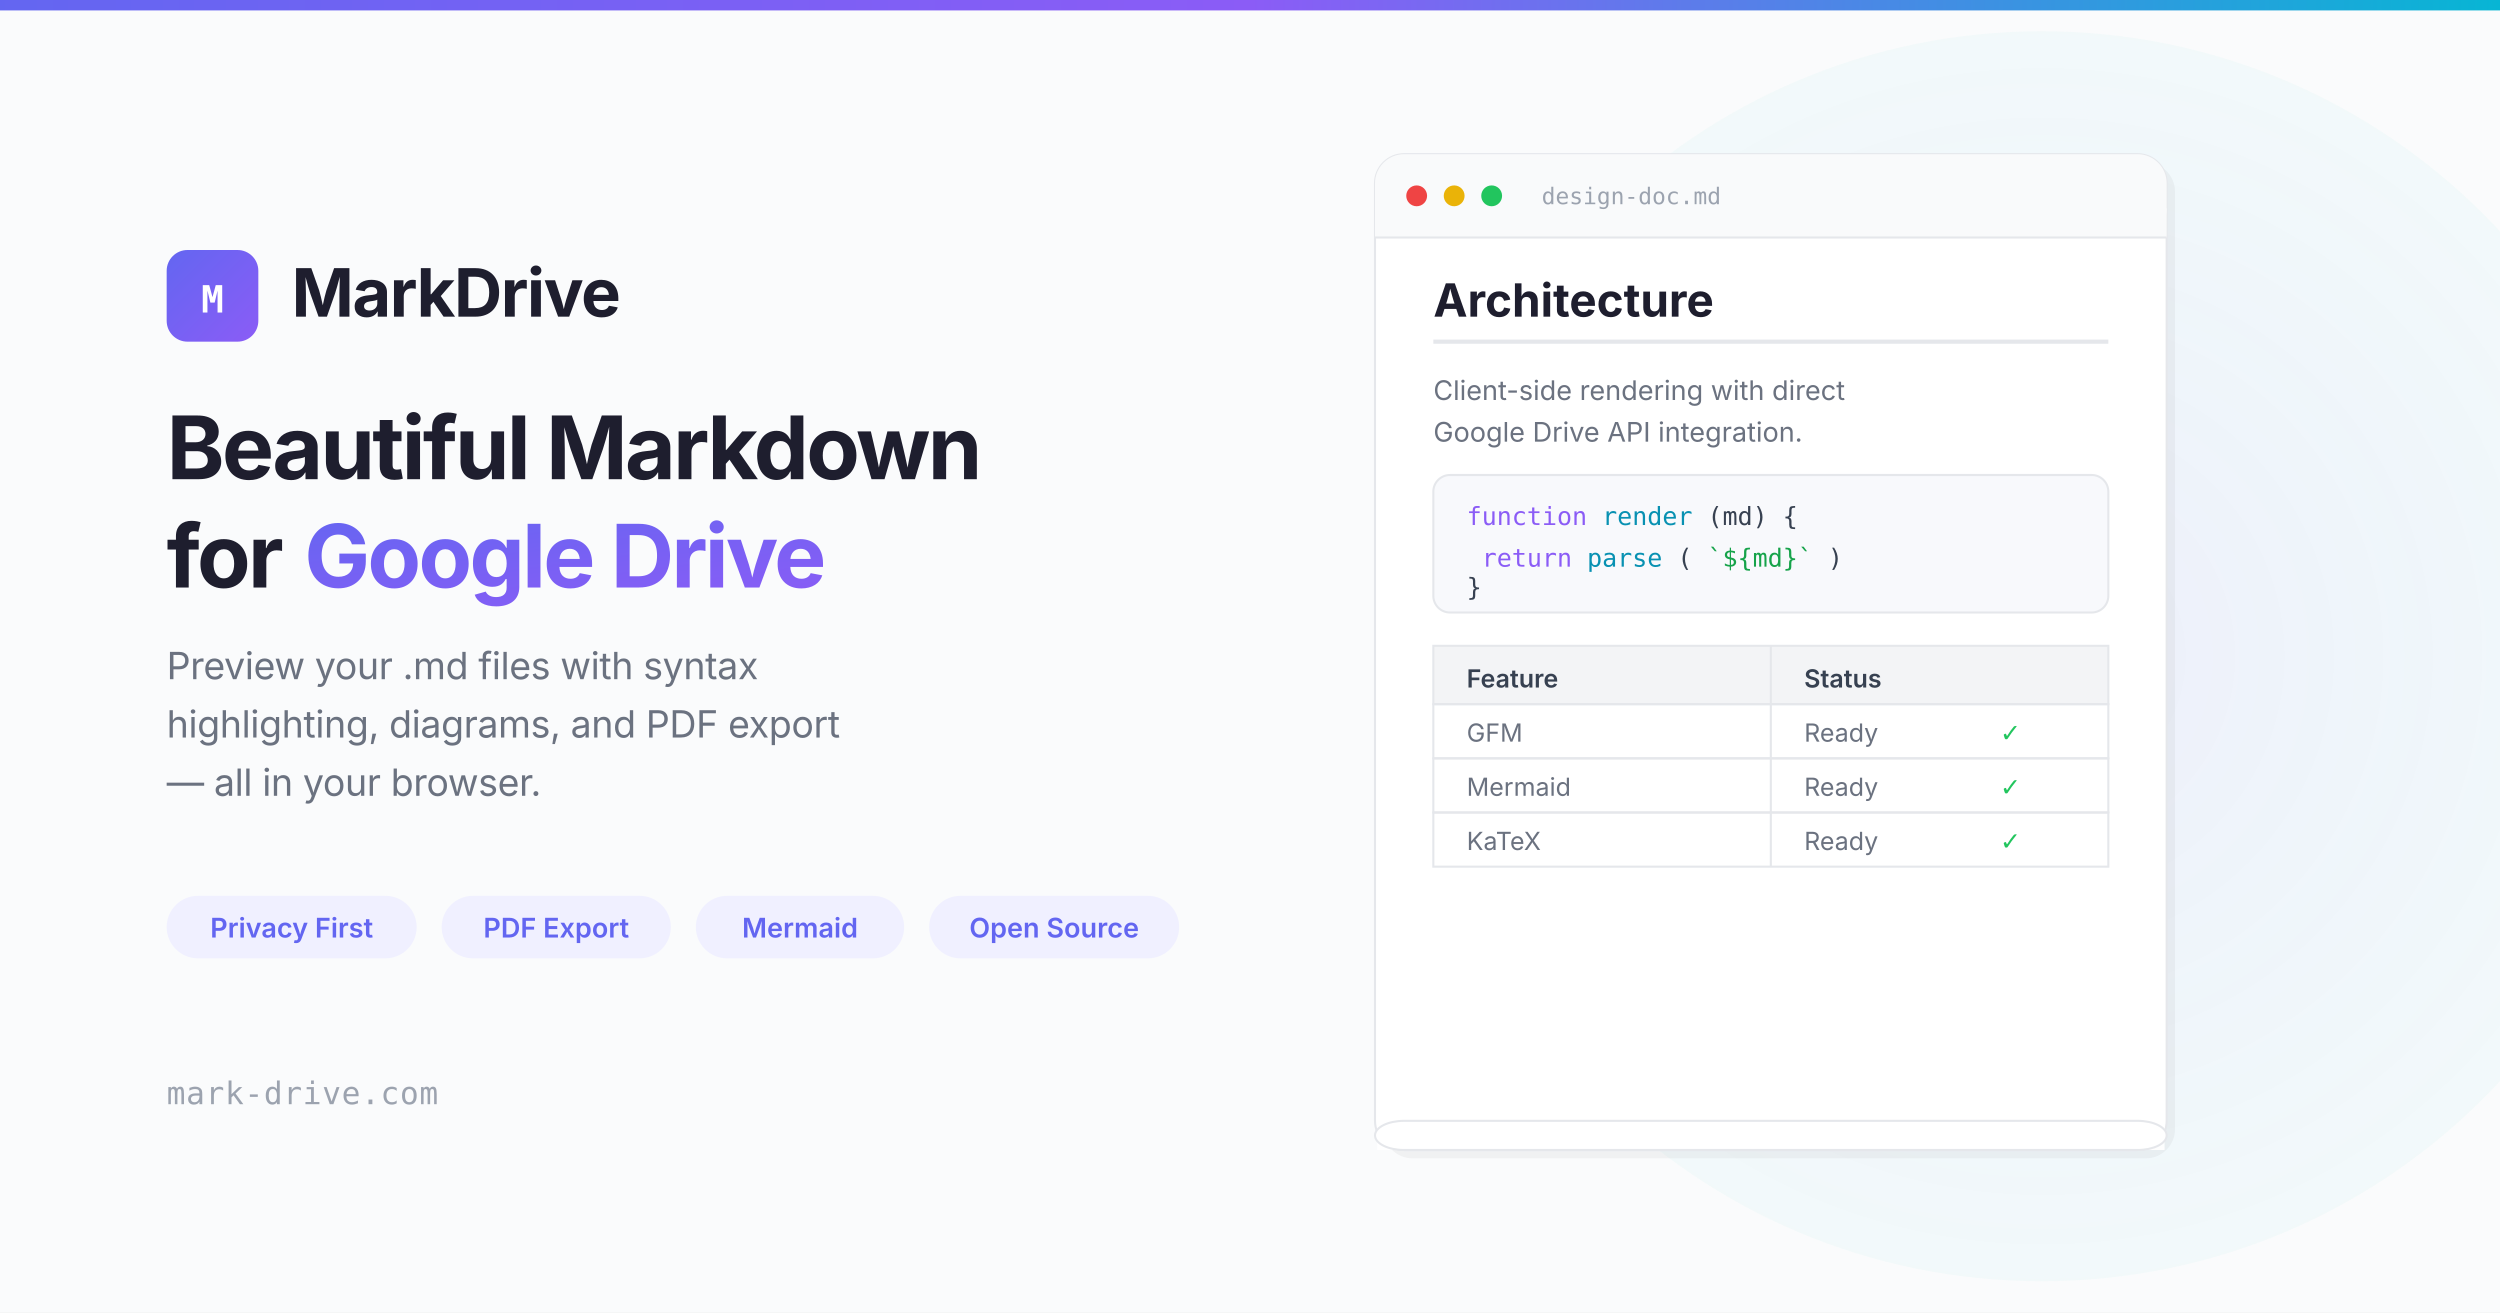
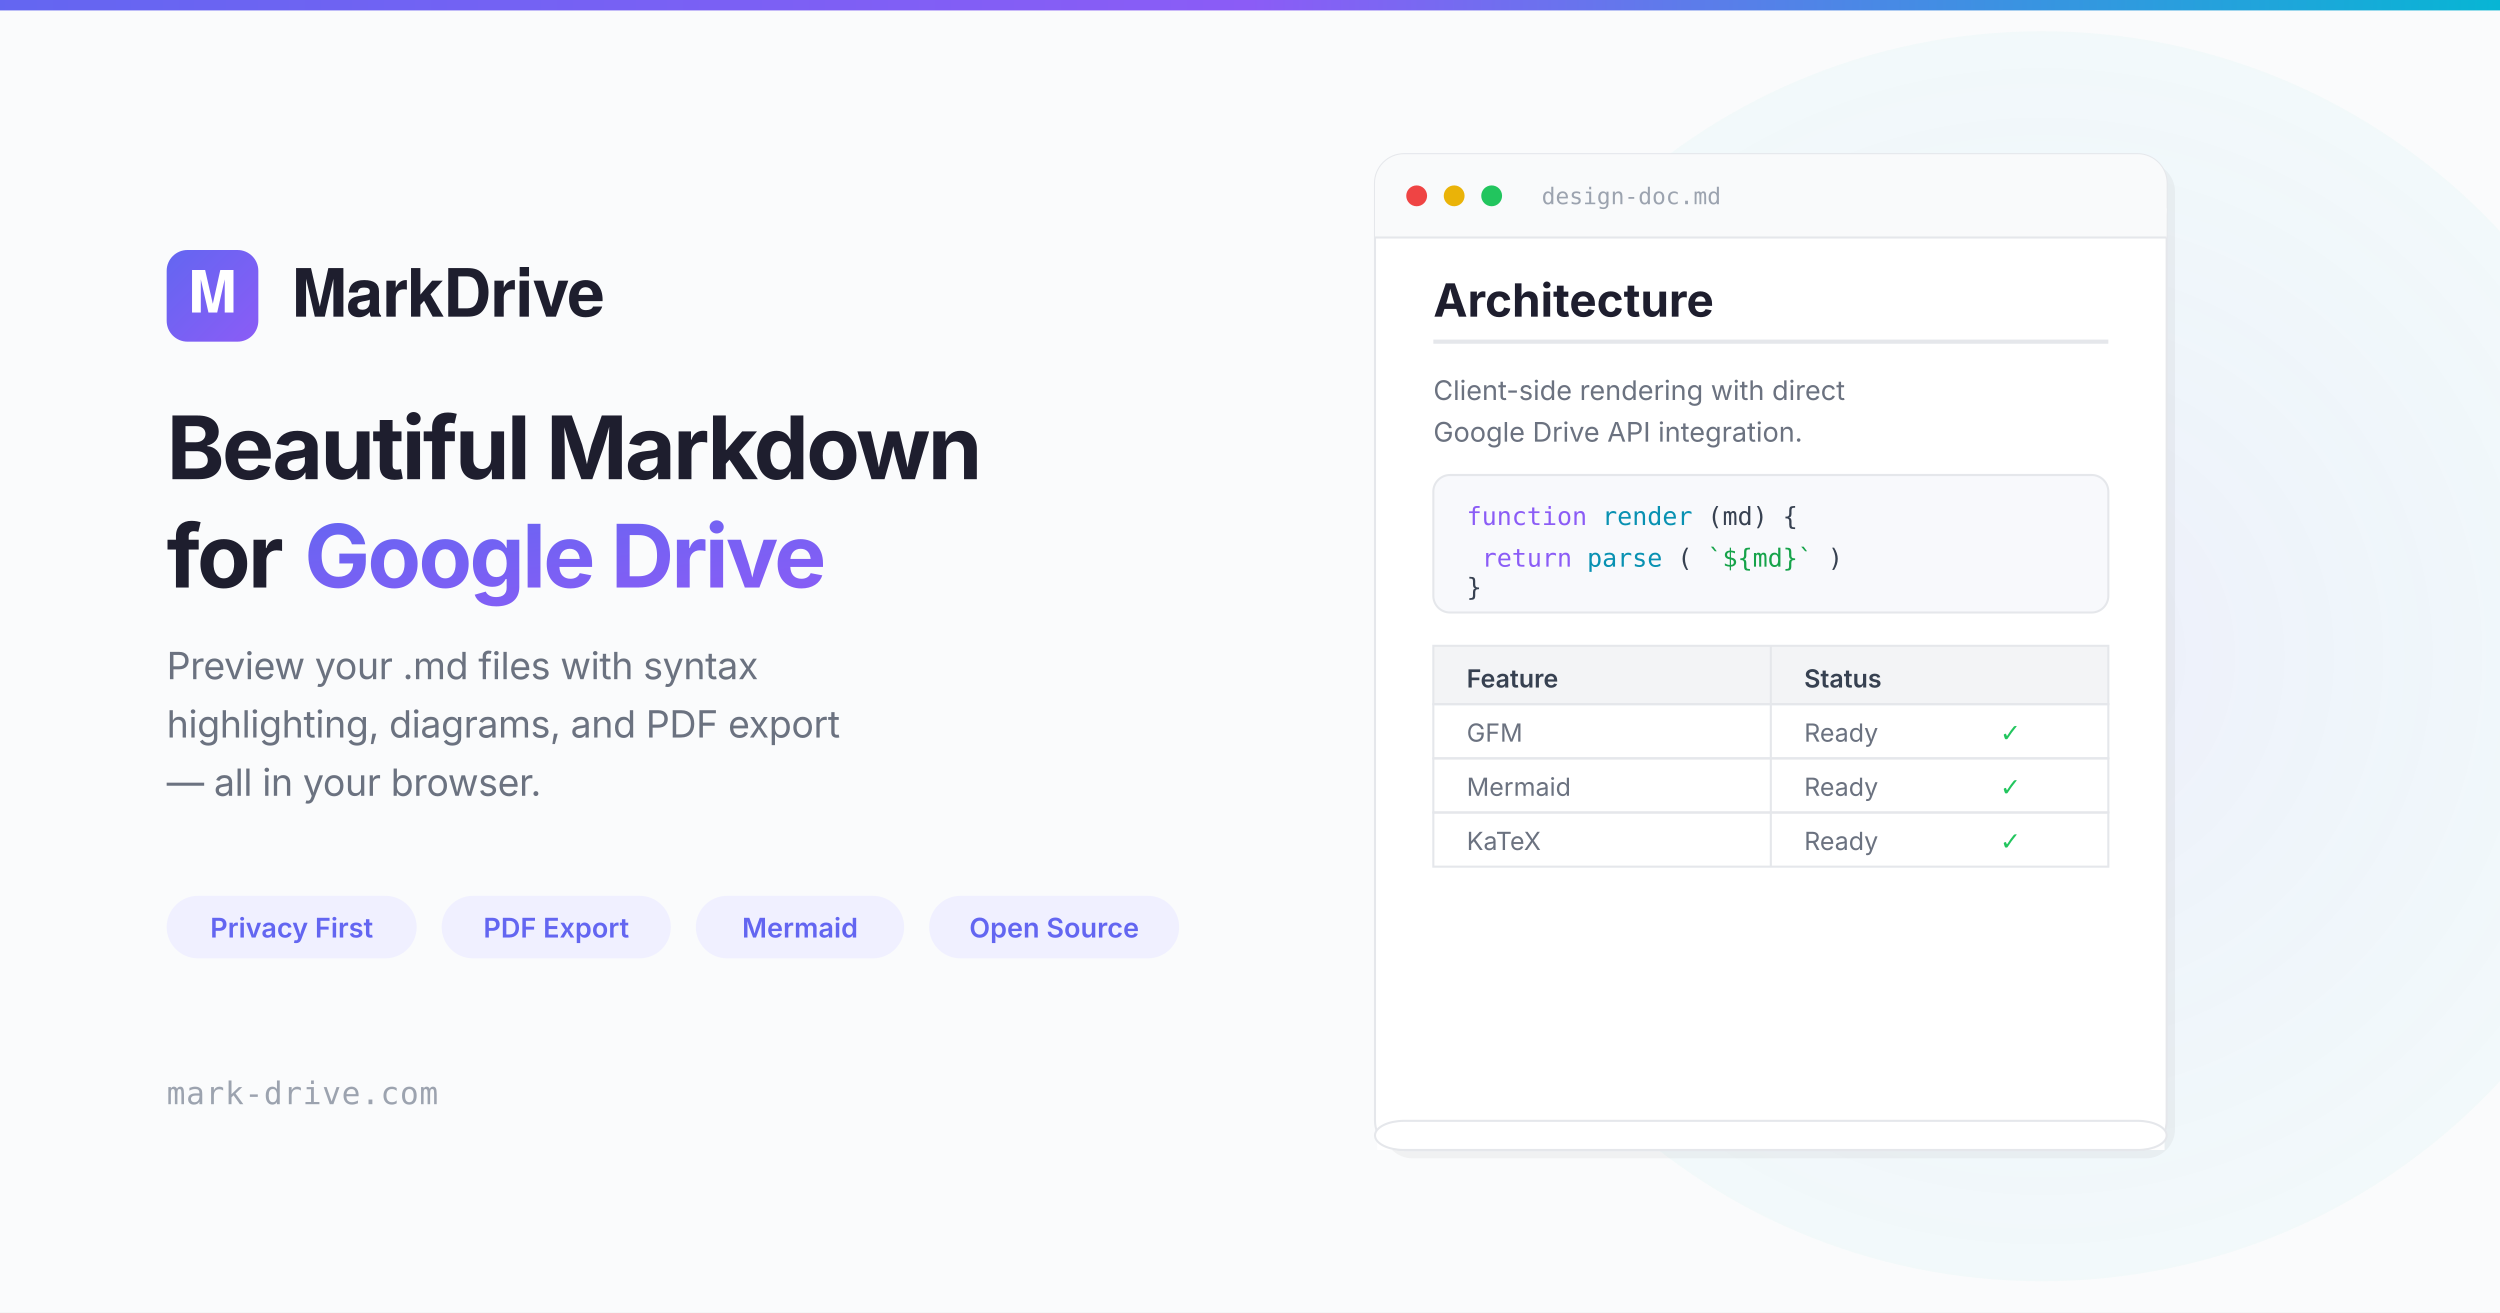
<svg xmlns="http://www.w3.org/2000/svg" width="1200" height="630" viewBox="0 0 1200 630" fill="none">
  <defs>
    <linearGradient id="brandGrad" x1="0" y1="0" x2="1" y2="1">
      <stop offset="0%" stop-color="#6366f1" />
      <stop offset="100%" stop-color="#8b5cf6" />
    </linearGradient>
    <linearGradient id="accentBar" x1="0" y1="0" x2="1" y2="0">
      <stop offset="0%" stop-color="#6366f1" />
      <stop offset="50%" stop-color="#8b5cf6" />
      <stop offset="100%" stop-color="#06b6d4" />
    </linearGradient>
    <radialGradient id="bgShape" cx="0.5" cy="0.5" r="0.5">
      <stop offset="0%" stop-color="#6366f1" stop-opacity="0.08" />
      <stop offset="100%" stop-color="#06b6d4" stop-opacity="0.03" />
    </radialGradient>
    <linearGradient id="previewFade" x1="0" y1="0" x2="0" y2="1">
      <stop offset="0%" stop-color="#ffffff" stop-opacity="0" />
      <stop offset="100%" stop-color="#ffffff" stop-opacity="0.95" />
    </linearGradient>
  </defs>
  <rect width="1200" height="630" fill="#fafbfc" />
  <rect width="1200" height="5" fill="url(#accentBar)" />
  <rect x="80" y="120" width="44" height="44" rx="10" fill="url(#brandGrad)" />
-   <text x="102" y="150" font-family="'JetBrains Mono', 'SF Mono', monospace" font-size="18" font-weight="700" fill="#ffffff" text-anchor="middle">M</text>
-   <text x="140" y="152" font-family="system-ui, -apple-system, sans-serif" font-size="32" font-weight="700" fill="#1e1e2e" letter-spacing="-0.02em">MarkDrive</text>
+   <text x="102" y="150" font-family="'DM Sans', 'Helvetica Neue', 'Arial Black', sans-serif" font-size="28" font-weight="900" fill="#ffffff" text-anchor="middle">M</text>
+   <text x="140" y="152" font-family="'DM Sans', 'Helvetica Neue', 'Segoe UI', sans-serif" font-size="32" font-weight="700" fill="#1e1e2e" letter-spacing="-0.5">MarkDrive</text>
  <text x="80" y="230" font-family="system-ui, -apple-system, sans-serif" font-size="42" font-weight="700" fill="#1e1e2e" letter-spacing="-0.03em">Beautiful Markdown</text>
  <text x="80" y="282" font-family="system-ui, -apple-system, sans-serif" font-size="42" font-weight="700" letter-spacing="-0.03em">
    <tspan fill="#1e1e2e">for </tspan>
    <tspan fill="url(#brandGrad)">Google Drive</tspan>
  </text>
  <text x="80" y="326" font-family="system-ui, -apple-system, sans-serif" font-size="18" fill="#6b7280" letter-spacing="-0.01em">
    <tspan x="80" dy="0">Preview your .md files with syntax</tspan>
    <tspan x="80" dy="28">highlighting, diagrams, and PDF export</tspan>
    <tspan x="80" dy="28">— all in your browser.</tspan>
  </text>
  <rect x="80" y="430" width="120" height="30" rx="15" fill="#f0f0ff" />
  <text x="140" y="450" font-family="system-ui, -apple-system, sans-serif" font-size="13" font-weight="600" fill="#6366f1" text-anchor="middle">Privacy First</text>
  <rect x="212" y="430" width="110" height="30" rx="15" fill="#f0f0ff" />
  <text x="267" y="450" font-family="system-ui, -apple-system, sans-serif" font-size="13" font-weight="600" fill="#6366f1" text-anchor="middle">PDF Export</text>
  <rect x="334" y="430" width="100" height="30" rx="15" fill="#f0f0ff" />
  <text x="384" y="450" font-family="system-ui, -apple-system, sans-serif" font-size="13" font-weight="600" fill="#6366f1" text-anchor="middle">Mermaid</text>
  <rect x="446" y="430" width="120" height="30" rx="15" fill="#f0f0ff" />
  <text x="506" y="450" font-family="system-ui, -apple-system, sans-serif" font-size="13" font-weight="600" fill="#6366f1" text-anchor="middle">Open Source</text>
  <text x="80" y="530" font-family="'JetBrains Mono', 'SF Mono', monospace" font-size="15" fill="#9ca3af" letter-spacing="0.02em">mark-drive.com</text>
  <circle cx="980" cy="315" r="300" fill="url(#bgShape)" />
  <rect x="664" y="78" width="380" height="478" rx="14" fill="rgba(0,0,0,0.04)" />
  <rect x="660" y="74" width="380" height="478" rx="14" fill="#ffffff" stroke="#e5e7eb" stroke-width="1" />
  <rect x="660" y="74" width="380" height="40" rx="14" fill="#f9fafb" />
  <rect x="660" y="100" width="380" height="14" fill="#f9fafb" />
  <line x1="660" y1="114" x2="1040" y2="114" stroke="#e5e7eb" stroke-width="1" />
  <circle cx="680" cy="94" r="5" fill="#ef4444" />
  <circle cx="698" cy="94" r="5" fill="#eab308" />
  <circle cx="716" cy="94" r="5" fill="#22c55e" />
  <text x="740" y="98" font-family="'JetBrains Mono', 'SF Mono', monospace" font-size="11" fill="#9ca3af">design-doc.md</text>
  <text x="688" y="152" font-family="system-ui, -apple-system, sans-serif" font-size="22" font-weight="700" fill="#1e1e2e">Architecture</text>
  <line x1="688" y1="164" x2="1012" y2="164" stroke="#e5e7eb" stroke-width="2" />
  <text x="688" y="192" font-family="system-ui, -apple-system, sans-serif" font-size="13" fill="#6b7280">
    <tspan x="688" dy="0">Client-side rendering with direct</tspan>
    <tspan x="688" dy="20">Google Drive API integration.</tspan>
  </text>
  <rect x="688" y="228" width="324" height="66" rx="8" fill="#f8f9fc" stroke="#e5e7eb" stroke-width="1" />
  <text x="704" y="252" font-family="'JetBrains Mono', 'SF Mono', monospace" font-size="12">
    <tspan fill="#8b5cf6">function</tspan>
    <tspan fill="#0891b2"> render</tspan>
    <tspan fill="#374151">(md) {</tspan>
  </text>
  <text x="704" y="272" font-family="'JetBrains Mono', 'SF Mono', monospace" font-size="12">
    <tspan fill="#374151">  </tspan>
    <tspan fill="#8b5cf6">return</tspan>
    <tspan fill="#0891b2"> parse</tspan>
    <tspan fill="#374151">(</tspan>
    <tspan fill="#16a34a">`${md}`</tspan>
    <tspan fill="#374151">)</tspan>
  </text>
  <text x="704" y="286" font-family="'JetBrains Mono', 'SF Mono', monospace" font-size="12" fill="#374151">}</text>
  <rect x="688" y="310" width="324" height="28" rx="0" fill="#f3f4f6" />
  <rect x="688" y="310" width="324" height="28" rx="0" fill="none" stroke="#e5e7eb" stroke-width="1" />
  <line x1="850" y1="310" x2="850" y2="338" stroke="#e5e7eb" stroke-width="1" />
  <text x="704" y="330" font-family="system-ui, -apple-system, sans-serif" font-size="12" font-weight="600" fill="#374151">Feature</text>
  <text x="866" y="330" font-family="system-ui, -apple-system, sans-serif" font-size="12" font-weight="600" fill="#374151">Status</text>
  <rect x="688" y="338" width="324" height="26" fill="none" stroke="#e5e7eb" stroke-width="1" />
  <line x1="850" y1="338" x2="850" y2="364" stroke="#e5e7eb" stroke-width="1" />
  <text x="704" y="356" font-family="system-ui, -apple-system, sans-serif" font-size="12" fill="#6b7280">GFM</text>
  <text x="866" y="356" font-family="system-ui, -apple-system, sans-serif" font-size="12" fill="#6b7280">Ready</text>
  <rect x="688" y="364" width="324" height="26" fill="none" stroke="#e5e7eb" stroke-width="1" />
  <line x1="850" y1="364" x2="850" y2="390" stroke="#e5e7eb" stroke-width="1" />
  <text x="704" y="382" font-family="system-ui, -apple-system, sans-serif" font-size="12" fill="#6b7280">Mermaid</text>
  <text x="866" y="382" font-family="system-ui, -apple-system, sans-serif" font-size="12" fill="#6b7280">Ready</text>
  <rect x="688" y="390" width="324" height="26" fill="none" stroke="#e5e7eb" stroke-width="1" />
  <line x1="850" y1="390" x2="850" y2="416" stroke="#e5e7eb" stroke-width="1" />
  <text x="704" y="408" font-family="system-ui, -apple-system, sans-serif" font-size="12" fill="#6b7280">KaTeX</text>
  <text x="866" y="408" font-family="system-ui, -apple-system, sans-serif" font-size="12" fill="#6b7280">Ready</text>
  <text x="960" y="356" font-family="system-ui, sans-serif" font-size="12" fill="#22c55e">✓</text>
  <text x="960" y="382" font-family="system-ui, sans-serif" font-size="12" fill="#22c55e">✓</text>
  <text x="960" y="408" font-family="system-ui, sans-serif" font-size="12" fill="#22c55e">✓</text>
  <rect x="661" y="470" width="378" height="82" rx="0" fill="url(#previewFade)" />
  <rect x="660" y="538" width="380" height="14" rx="14" fill="#ffffff" stroke="#e5e7eb" stroke-width="1" />
</svg>
